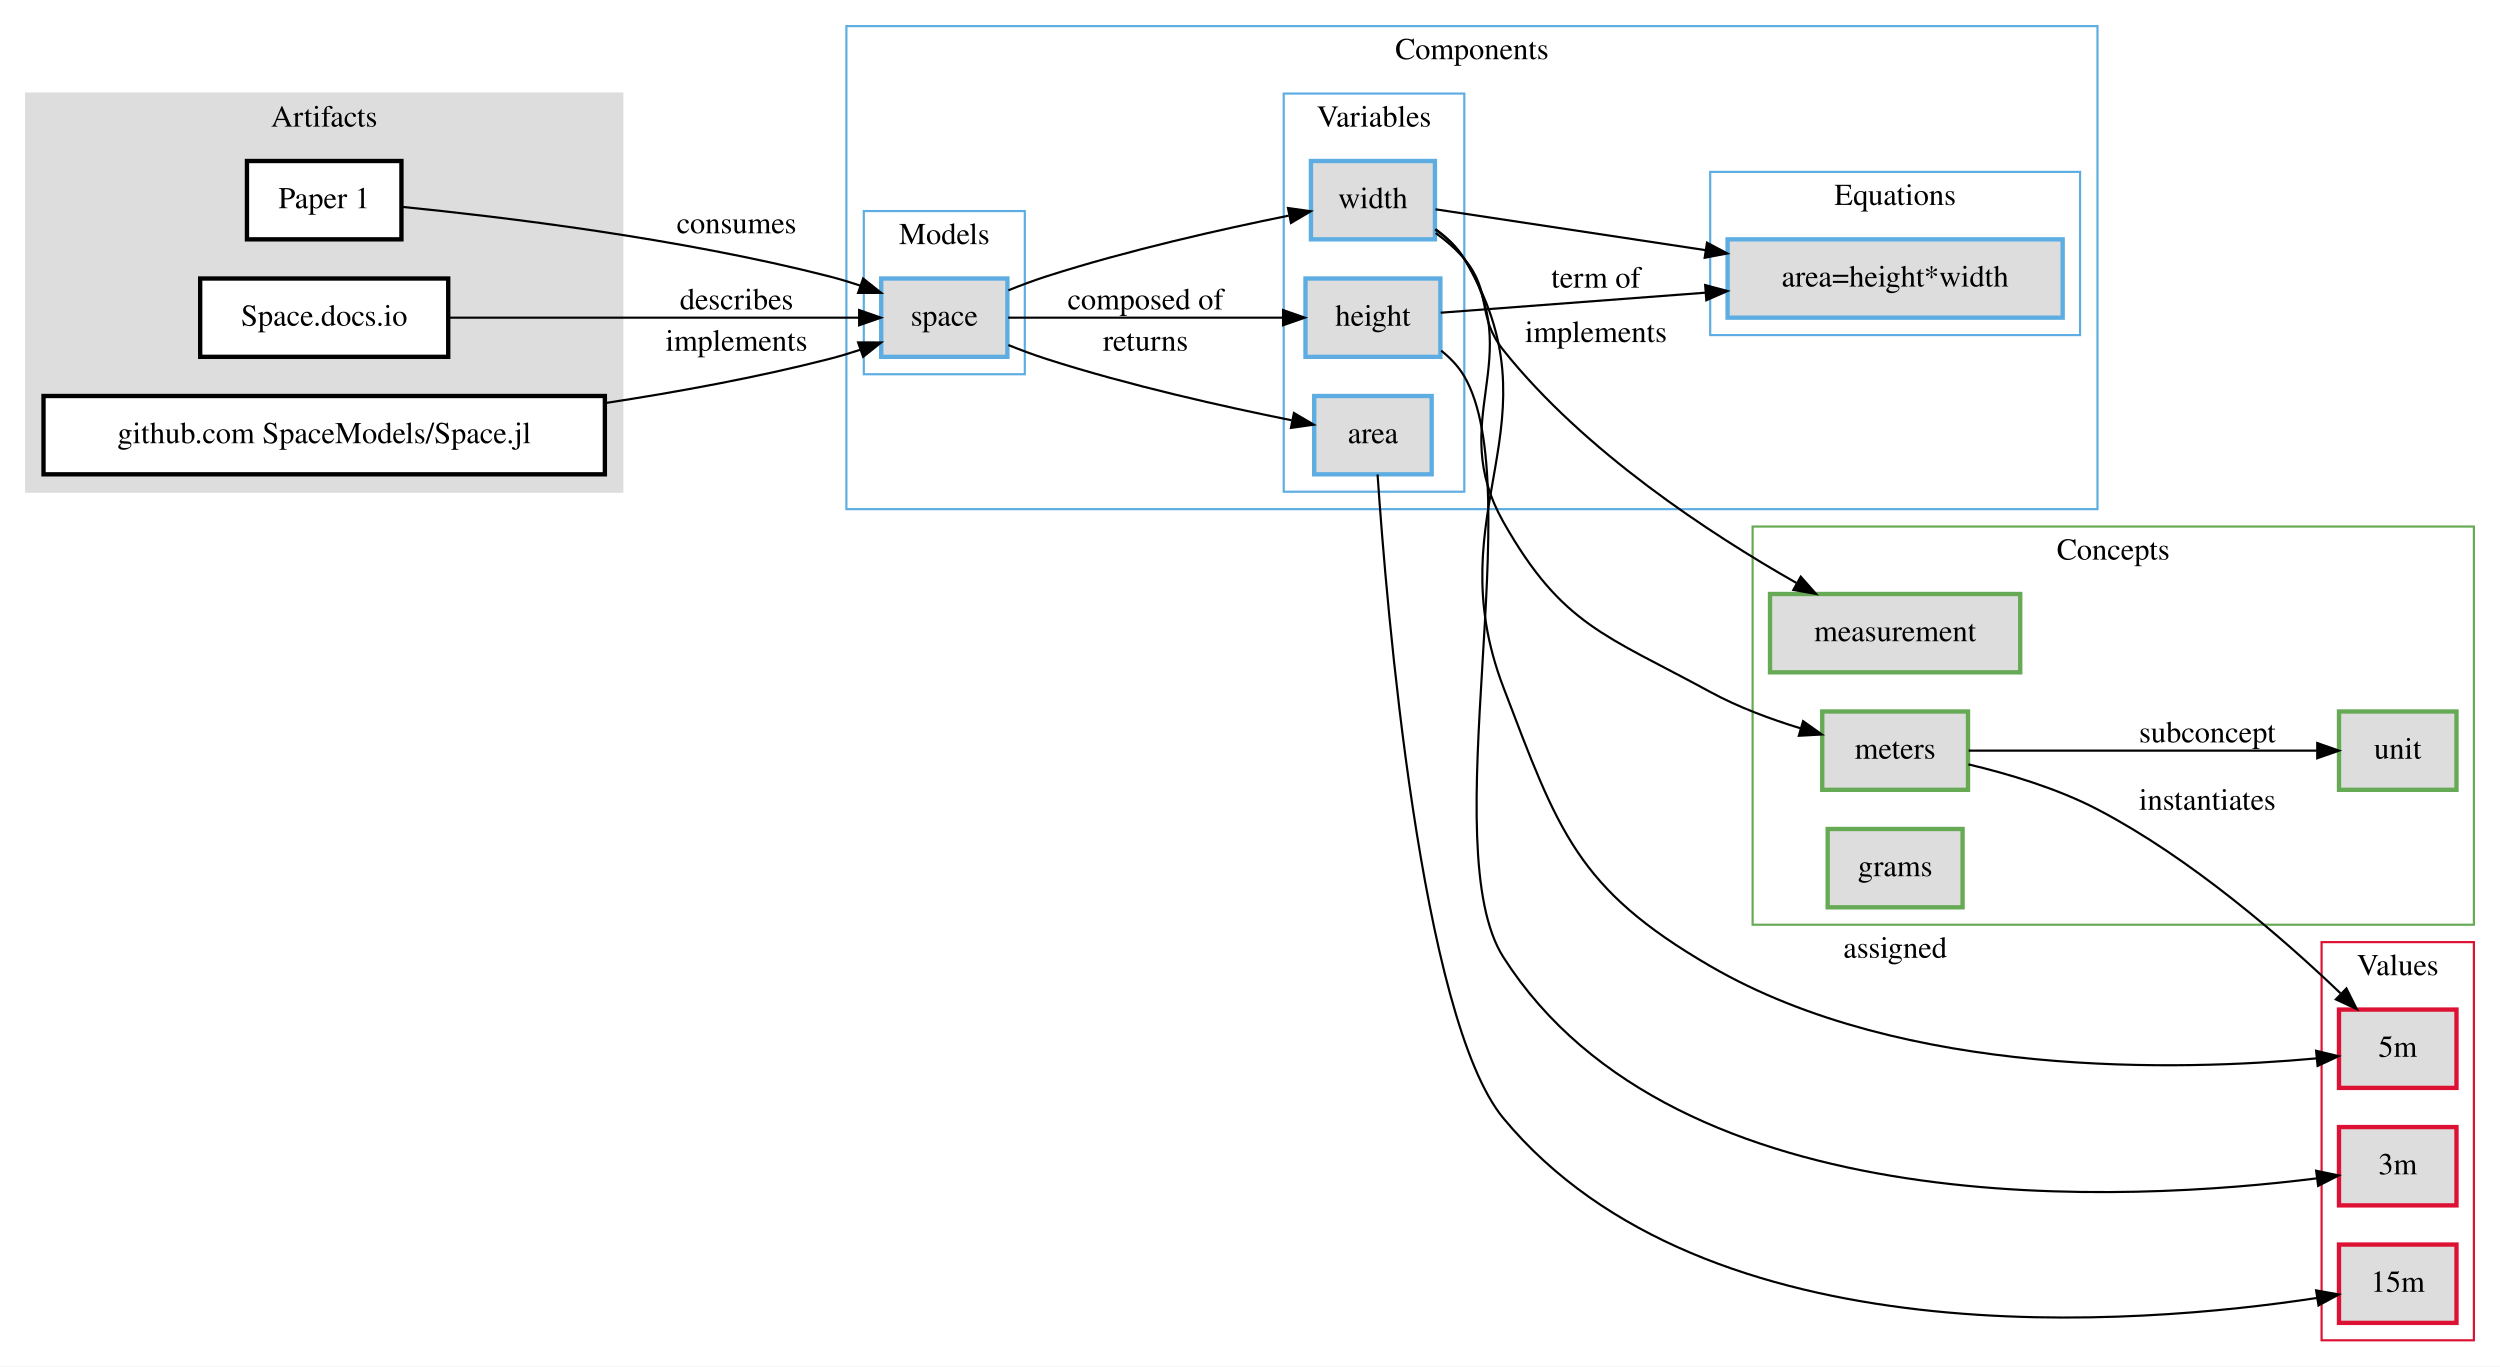
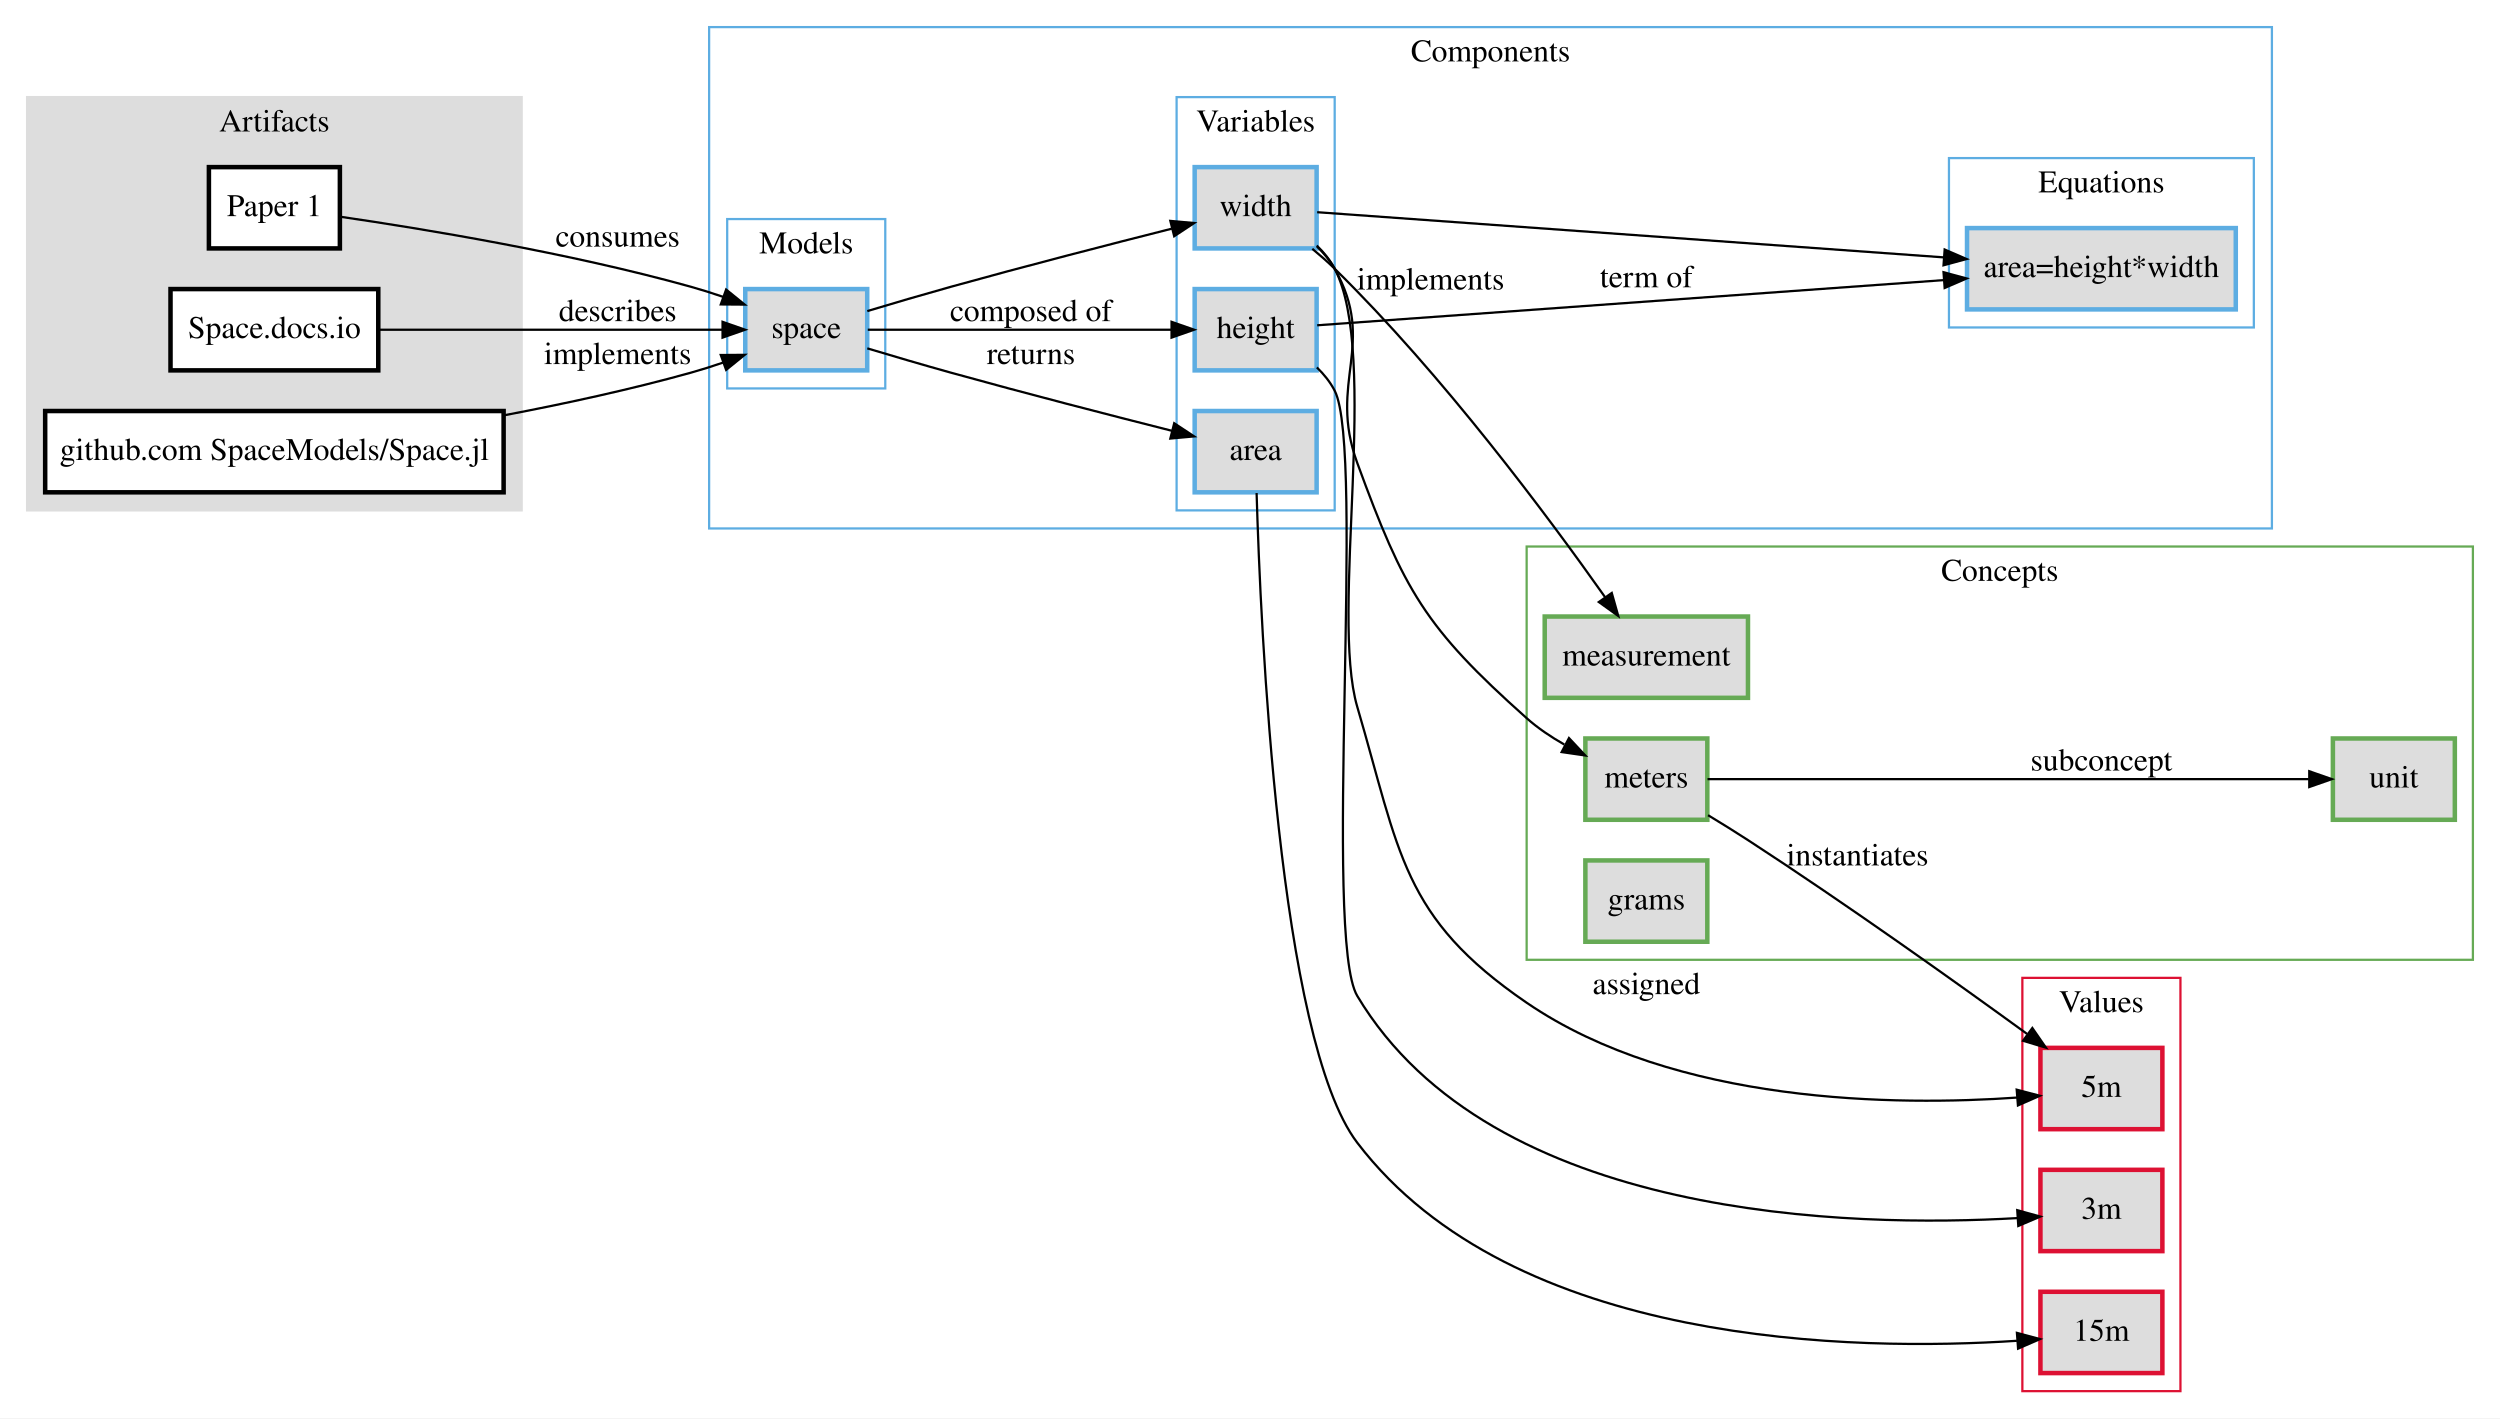
- <svg xmlns="http://www.w3.org/2000/svg" width="1149pt" height="628pt" viewBox="0.00 0.00 1149.00 628.00">
+ <svg xmlns="http://www.w3.org/2000/svg" width="1107pt" height="628pt" viewBox="0.00 0.00 1107.00 628.00">
  <g id="graph0" class="graph" transform="scale(1 1) rotate(0) translate(4 624)">
-     <polygon fill="white" stroke="none" points="-4,4 -4,-624 1145,-624 1145,4 -4,4" />
+     <polygon fill="#ffffff" stroke="transparent" points="-4,4 -4,-624 1103,-624 1103,4 -4,4" />
    <g id="clust1" class="cluster">
-       <polygon fill="#dddddd" stroke="#dddddd" points="8,-398 8,-581 282,-581 282,-398 8,-398" />
-       <text text-anchor="middle" x="145" y="-565.8" font-family="Times,serif" font-size="14.00">Artifacts</text>
+       <polygon fill="#dddddd" stroke="#dddddd" points="8,-398 8,-581 227,-581 227,-398 8,-398" />
+       <text text-anchor="middle" x="117.5" y="-565.8" font-family="Times,serif" font-size="14.00" fill="#000000">Artifacts</text>
    </g>
    <g id="clust2" class="cluster">
-       <polygon fill="none" stroke="#5dade2" points="385,-390 385,-612 960,-612 960,-390 385,-390" />
-       <text text-anchor="middle" x="672.5" y="-596.8" font-family="Times,serif" font-size="14.00">Components</text>
+       <polygon fill="none" stroke="#5dade2" points="310,-390 310,-612 1002,-612 1002,-390 310,-390" />
+       <text text-anchor="middle" x="656" y="-596.8" font-family="Times,serif" font-size="14.00" fill="#000000">Components</text>
    </g>
    <g id="clust3" class="cluster">
-       <polygon fill="none" stroke="#5dade2" points="393,-452 393,-527 467,-527 467,-452 393,-452" />
-       <text text-anchor="middle" x="430" y="-511.8" font-family="Times,serif" font-size="14.00">Models</text>
+       <polygon fill="none" stroke="#5dade2" points="318,-452 318,-527 388,-527 388,-452 318,-452" />
+       <text text-anchor="middle" x="353" y="-511.8" font-family="Times,serif" font-size="14.00" fill="#000000">Models</text>
    </g>
    <g id="clust4" class="cluster">
-       <polygon fill="none" stroke="#5dade2" points="586,-398 586,-581 669,-581 669,-398 586,-398" />
-       <text text-anchor="middle" x="627.5" y="-565.8" font-family="Times,serif" font-size="14.00">Variables</text>
+       <polygon fill="none" stroke="#5dade2" points="517,-398 517,-581 587,-581 587,-398 517,-398" />
+       <text text-anchor="middle" x="552" y="-565.8" font-family="Times,serif" font-size="14.00" fill="#000000">Variables</text>
    </g>
    <g id="clust5" class="cluster">
-       <polygon fill="none" stroke="#5dade2" points="782,-470 782,-545 952,-545 952,-470 782,-470" />
-       <text text-anchor="middle" x="867" y="-529.8" font-family="Times,serif" font-size="14.00">Equations</text>
+       <polygon fill="none" stroke="#5dade2" points="859,-479 859,-554 994,-554 994,-479 859,-479" />
+       <text text-anchor="middle" x="926.5" y="-538.8" font-family="Times,serif" font-size="14.00" fill="#000000">Equations</text>
    </g>
    <g id="clust6" class="cluster">
-       <polygon fill="none" stroke="#66aa55" points="801.5,-199 801.5,-382 1133,-382 1133,-199 801.5,-199" />
-       <text text-anchor="middle" x="967.25" y="-366.8" font-family="Times,serif" font-size="14.00">Concepts</text>
+       <polygon fill="none" stroke="#66aa55" points="672,-199 672,-382 1091,-382 1091,-199 672,-199" />
+       <text text-anchor="middle" x="881.5" y="-366.8" font-family="Times,serif" font-size="14.00" fill="#000000">Concepts</text>
    </g>
    <g id="clust7" class="cluster">
-       <polygon fill="none" stroke="#dd1133" points="1063,-8 1063,-191 1133,-191 1133,-8 1063,-8" />
-       <text text-anchor="middle" x="1098" y="-175.8" font-family="Times,serif" font-size="14.00">Values</text>
+       <polygon fill="none" stroke="#dd1133" points="891.5,-8 891.5,-191 961.5,-191 961.5,-8 891.5,-8" />
+       <text text-anchor="middle" x="926.5" y="-175.8" font-family="Times,serif" font-size="14.00" fill="#000000">Values</text>
    </g>
    <g id="node1" class="node">
-       <polygon fill="#ffffff" stroke="black" stroke-width="2" points="180.5,-550 109.5,-550 109.5,-514 180.5,-514 180.5,-550" />
-       <text text-anchor="middle" x="145" y="-528.3" font-family="Times,serif" font-size="14.00">Paper 1</text>
+       <polygon fill="#ffffff" stroke="#000000" stroke-width="2" points="146.5,-550 88.5,-550 88.5,-514 146.5,-514 146.5,-550" />
+       <text text-anchor="middle" x="117.5" y="-528.3" font-family="Times,serif" font-size="14.00" fill="#000000">Paper 1</text>
    </g>
    <g id="node4" class="node">
-       <polygon fill="#dddddd" stroke="#5dade2" stroke-width="2" points="459,-496 401,-496 401,-460 459,-460 459,-496" />
-       <text text-anchor="middle" x="430" y="-474.3" font-family="Times,serif" font-size="14.00">space</text>
+       <polygon fill="#dddddd" stroke="#5dade2" stroke-width="2" points="380,-496 326,-496 326,-460 380,-460 380,-496" />
+       <text text-anchor="middle" x="353" y="-474.3" font-family="Times,serif" font-size="14.00" fill="#000000">space</text>
    </g>
    <g id="edge5" class="edge">
-       <path fill="none" stroke="black" d="M180.872,-528.909C226.479,-524.37 308.622,-514.485 377,-497 381.7,-495.798 386.567,-494.332 391.354,-492.752" />
-       <polygon fill="black" stroke="black" points="392.693,-495.992 400.986,-489.398 390.391,-489.381 392.693,-495.992" />
-       <text text-anchor="middle" x="334.5" y="-516.8" font-family="Times,serif" font-size="14.00">consumes</text>
+       <path fill="none" stroke="#000000" d="M146.611,-528.035C183.267,-522.688 247.986,-512.068 302,-497 306.647,-495.704 311.47,-494.168 316.212,-492.541" />
+       <polygon fill="#000000" stroke="#000000" points="317.523,-495.79 325.754,-489.119 315.16,-489.201 317.523,-495.79" />
+       <text text-anchor="middle" x="269.5" y="-514.8" font-family="Times,serif" font-size="14.00" fill="#000000">consumes</text>
    </g>
    <g id="node2" class="node">
-       <polygon fill="#ffffff" stroke="black" stroke-width="2" points="202,-496 88,-496 88,-460 202,-460 202,-496" />
-       <text text-anchor="middle" x="145" y="-474.3" font-family="Times,serif" font-size="14.00">Space.docs.io</text>
+       <polygon fill="#ffffff" stroke="#000000" stroke-width="2" points="163.5,-496 71.5,-496 71.5,-460 163.5,-460 163.5,-496" />
+       <text text-anchor="middle" x="117.5" y="-474.3" font-family="Times,serif" font-size="14.00" fill="#000000">Space.docs.io</text>
    </g>
    <g id="edge4" class="edge">
-       <path fill="none" stroke="black" d="M202.25,-478C258.115,-478 342.244,-478 390.778,-478" />
-       <polygon fill="black" stroke="black" points="390.861,-481.5 400.861,-478 390.861,-474.5 390.861,-481.5" />
-       <text text-anchor="middle" x="334.5" y="-481.8" font-family="Times,serif" font-size="14.00">describes</text>
+       <path fill="none" stroke="#000000" d="M163.746,-478C208.231,-478 274.628,-478 315.798,-478" />
+       <polygon fill="#000000" stroke="#000000" points="315.944,-481.5 325.944,-478 315.944,-474.5 315.944,-481.5" />
+       <text text-anchor="middle" x="269.5" y="-481.8" font-family="Times,serif" font-size="14.00" fill="#000000">describes</text>
    </g>
    <g id="node3" class="node">
-       <polygon fill="#ffffff" stroke="black" stroke-width="2" points="274,-442 16,-442 16,-406 274,-406 274,-442" />
-       <text text-anchor="middle" x="145" y="-420.3" font-family="Times,serif" font-size="14.00">github.com SpaceModels/Space.jl</text>
+       <polygon fill="#ffffff" stroke="#000000" stroke-width="2" points="219,-442 16,-442 16,-406 219,-406 219,-442" />
+       <text text-anchor="middle" x="117.5" y="-420.3" font-family="Times,serif" font-size="14.00" fill="#000000">github.com SpaceModels/Space.jl</text>
    </g>
    <g id="edge15" class="edge">
-       <path fill="none" stroke="black" d="M274.005,-438.737C307.772,-443.889 343.99,-450.559 377,-459 381.7,-460.202 386.567,-461.668 391.354,-463.248" />
-       <polygon fill="black" stroke="black" points="390.391,-466.619 400.986,-466.602 392.693,-460.008 390.391,-466.619" />
-       <text text-anchor="middle" x="334.5" y="-462.8" font-family="Times,serif" font-size="14.00">implements</text>
+       <path fill="none" stroke="#000000" d="M219.238,-440.111C246.344,-445.268 275.464,-451.597 302,-459 306.647,-460.296 311.47,-461.832 316.212,-463.459" />
+       <polygon fill="#000000" stroke="#000000" points="315.16,-466.799 325.754,-466.881 317.523,-460.21 315.16,-466.799" />
+       <text text-anchor="middle" x="269.5" y="-462.8" font-family="Times,serif" font-size="14.00" fill="#000000">implements</text>
    </g>
    <g id="node5" class="node">
-       <polygon fill="#dddddd" stroke="#5dade2" stroke-width="2" points="658,-496 596,-496 596,-460 658,-460 658,-496" />
-       <text text-anchor="middle" x="627" y="-474.3" font-family="Times,serif" font-size="14.00">height</text>
+       <polygon fill="#dddddd" stroke="#5dade2" stroke-width="2" points="579,-496 525,-496 525,-460 579,-460 579,-496" />
+       <text text-anchor="middle" x="552" y="-474.3" font-family="Times,serif" font-size="14.00" fill="#000000">height</text>
    </g>
    <g id="edge6" class="edge">
-       <path fill="none" stroke="black" d="M459.355,-478C492.569,-478 547.839,-478 585.548,-478" />
-       <polygon fill="black" stroke="black" points="585.685,-481.5 595.685,-478 585.685,-474.5 585.685,-481.5" />
-       <text text-anchor="middle" x="522.5" y="-481.8" font-family="Times,serif" font-size="14.00">composed of</text>
+       <path fill="none" stroke="#000000" d="M380.253,-478C415.063,-478 475.47,-478 514.575,-478" />
+       <polygon fill="#000000" stroke="#000000" points="514.758,-481.5 524.758,-478 514.758,-474.5 514.758,-481.5" />
+       <text text-anchor="middle" x="452.5" y="-481.8" font-family="Times,serif" font-size="14.00" fill="#000000">composed of</text>
    </g>
    <g id="node7" class="node">
-       <polygon fill="#dddddd" stroke="#5dade2" stroke-width="2" points="655.5,-550 598.5,-550 598.5,-514 655.5,-514 655.5,-550" />
-       <text text-anchor="middle" x="627" y="-528.3" font-family="Times,serif" font-size="14.00">width</text>
+       <polygon fill="#dddddd" stroke="#5dade2" stroke-width="2" points="579,-550 525,-550 525,-514 579,-514 579,-550" />
+       <text text-anchor="middle" x="552" y="-528.3" font-family="Times,serif" font-size="14.00" fill="#000000">width</text>
    </g>
    <g id="edge8" class="edge">
-       <path fill="none" stroke="black" d="M459.444,-490.582C465.194,-492.888 471.242,-495.148 477,-497 514.223,-508.973 557.884,-518.746 588.283,-524.892" />
-       <polygon fill="black" stroke="black" points="587.96,-528.396 598.45,-526.912 589.324,-521.53 587.96,-528.396" />
+       <path fill="none" stroke="#000000" d="M380.032,-486.253C391.419,-489.67 404.828,-493.616 417,-497 449.993,-506.171 487.736,-515.892 514.91,-522.755" />
+       <polygon fill="#000000" stroke="#000000" points="514.223,-526.191 524.775,-525.239 515.932,-519.403 514.223,-526.191" />
    </g>
    <g id="node8" class="node">
-       <polygon fill="#dddddd" stroke="#5dade2" stroke-width="2" points="654,-442 600,-442 600,-406 654,-406 654,-442" />
-       <text text-anchor="middle" x="627" y="-420.3" font-family="Times,serif" font-size="14.00">area</text>
+       <polygon fill="#dddddd" stroke="#5dade2" stroke-width="2" points="579,-442 525,-442 525,-406 579,-406 579,-442" />
+       <text text-anchor="middle" x="552" y="-420.3" font-family="Times,serif" font-size="14.00" fill="#000000">area</text>
    </g>
    <g id="edge7" class="edge">
-       <path fill="none" stroke="black" d="M459.444,-465.418C465.194,-463.112 471.242,-460.852 477,-459 514.788,-446.845 559.212,-436.958 589.66,-430.83" />
-       <polygon fill="black" stroke="black" points="590.682,-434.196 599.813,-428.822 589.324,-427.329 590.682,-434.196" />
-       <text text-anchor="middle" x="522.5" y="-462.8" font-family="Times,serif" font-size="14.00">returns</text>
+       <path fill="none" stroke="#000000" d="M380.032,-469.747C391.419,-466.33 404.828,-462.384 417,-459 449.993,-449.829 487.736,-440.108 514.91,-433.245" />
+       <polygon fill="#000000" stroke="#000000" points="515.932,-436.597 524.775,-430.762 514.223,-429.809 515.932,-436.597" />
+       <text text-anchor="middle" x="452.5" y="-462.8" font-family="Times,serif" font-size="14.00" fill="#000000">returns</text>
    </g>
    <g id="node6" class="node">
-       <polygon fill="#dddddd" stroke="#5dade2" stroke-width="2" points="944,-514 790,-514 790,-478 944,-478 944,-514" />
-       <text text-anchor="middle" x="867" y="-492.3" font-family="Times,serif" font-size="14.00">area=height*width</text>
+       <polygon fill="#dddddd" stroke="#5dade2" stroke-width="2" points="986,-523 867,-523 867,-487 986,-487 986,-523" />
+       <text text-anchor="middle" x="926.5" y="-501.3" font-family="Times,serif" font-size="14.00" fill="#000000">area=height*width</text>
    </g>
    <g id="edge1" class="edge">
-       <path fill="none" stroke="black" d="M658.143,-480.28C688.656,-482.587 737.278,-486.265 779.826,-489.483" />
-       <polygon fill="black" stroke="black" points="779.694,-492.983 789.93,-490.247 780.222,-486.003 779.694,-492.983" />
-       <text text-anchor="middle" x="729.5" y="-491.8" font-family="Times,serif" font-size="14.00">term of</text>
+       <path fill="none" stroke="#000000" d="M579.235,-479.964C636.918,-484.122 772.965,-493.931 856.627,-499.962" />
+       <polygon fill="#000000" stroke="#000000" points="856.587,-503.469 866.812,-500.697 857.09,-496.487 856.587,-503.469" />
+       <text text-anchor="middle" x="725" y="-496.8" font-family="Times,serif" font-size="14.00" fill="#000000">term of</text>
    </g>
    <g id="node14" class="node">
-       <polygon fill="#dddddd" stroke="#dd1133" stroke-width="2" points="1125,-106 1071,-106 1071,-70 1125,-70 1125,-106" />
-       <text text-anchor="middle" x="1098" y="-84.3" font-family="Times,serif" font-size="14.00">3m</text>
+       <polygon fill="#dddddd" stroke="#dd1133" stroke-width="2" points="953.5,-106 899.5,-106 899.5,-70 953.5,-70 953.5,-106" />
+       <text text-anchor="middle" x="926.5" y="-84.3" font-family="Times,serif" font-size="14.00" fill="#000000">3m</text>
    </g>
    <g id="edge11" class="edge">
-       <path fill="none" stroke="black" d="M658.365,-462.849C662.561,-459.502 666.338,-455.565 669,-451 698.954,-399.627 654.977,-234.11 687,-184 766.563,-59.5 976.042,-71.746 1060.72,-82.419" />
-       <polygon fill="black" stroke="black" points="1060.5,-85.921 1070.88,-83.769 1061.42,-78.982 1060.5,-85.921" />
+       <path fill="none" stroke="#000000" d="M579.106,-461.307C582.251,-458.262 585.033,-454.821 587,-451 600.641,-424.507 581.711,-208.577 597,-183 656.539,-83.396 816.426,-80.394 889.34,-84.632" />
+       <polygon fill="#000000" stroke="#000000" points="889.236,-88.133 899.445,-85.299 889.697,-81.148 889.236,-88.133" />
    </g>
    <g id="edge2" class="edge">
-       <path fill="none" stroke="black" d="M655.767,-527.8C686.084,-523.214 736.145,-515.642 779.811,-509.037" />
-       <polygon fill="black" stroke="black" points="780.523,-512.469 789.887,-507.513 779.476,-505.548 780.523,-512.469" />
+       <path fill="none" stroke="#000000" d="M579.235,-530.037C636.918,-525.878 772.965,-516.069 856.627,-510.038" />
+       <polygon fill="#000000" stroke="#000000" points="857.09,-513.513 866.812,-509.303 856.587,-506.531 857.09,-513.513" />
    </g>
    <g id="node9" class="node">
-       <polygon fill="#dddddd" stroke="#66aa55" stroke-width="2" points="924.5,-351 809.5,-351 809.5,-315 924.5,-315 924.5,-351" />
-       <text text-anchor="middle" x="867" y="-329.3" font-family="Times,serif" font-size="14.00">measurement</text>
+       <polygon fill="#dddddd" stroke="#66aa55" stroke-width="2" points="770,-351 680,-351 680,-315 770,-315 770,-351" />
+       <text text-anchor="middle" x="725" y="-329.3" font-family="Times,serif" font-size="14.00" fill="#000000">measurement</text>
    </g>
    <g id="edge9" class="edge">
-       <path fill="none" stroke="black" d="M655.842,-516.895C660.645,-513.434 665.281,-509.445 669,-505 682.031,-489.424 674.329,-478.871 687,-463 724.128,-416.499 781.878,-378.668 821.691,-356.044" />
-       <polygon fill="black" stroke="black" points="823.628,-358.971 830.649,-351.038 820.213,-352.861 823.628,-358.971" />
-       <text text-anchor="middle" x="729.5" y="-466.8" font-family="Times,serif" font-size="14.00">implements</text>
+       <path fill="none" stroke="#000000" d="M577.091,-513.822C580.532,-510.995 583.932,-508.01 587,-505 634.867,-458.038 681.835,-394.82 706.726,-359.575" />
+       <polygon fill="#000000" stroke="#000000" points="709.692,-361.442 712.566,-351.244 703.96,-357.424 709.692,-361.442" />
+       <text text-anchor="middle" x="629.5" y="-495.8" font-family="Times,serif" font-size="14.00" fill="#000000">implements</text>
    </g>
    <g id="node10" class="node">
-       <polygon fill="#dddddd" stroke="#66aa55" stroke-width="2" points="900.5,-297 833.5,-297 833.5,-261 900.5,-261 900.5,-297" />
-       <text text-anchor="middle" x="867" y="-275.3" font-family="Times,serif" font-size="14.00">meters</text>
+       <polygon fill="#dddddd" stroke="#66aa55" stroke-width="2" points="752,-297 698,-297 698,-261 752,-261 752,-297" />
+       <text text-anchor="middle" x="725" y="-275.3" font-family="Times,serif" font-size="14.00" fill="#000000">meters</text>
    </g>
    <g id="edge13" class="edge">
-       <path fill="none" stroke="black" d="M655.558,-518.525C660.75,-514.815 665.607,-510.316 669,-505 698.251,-459.169 660.197,-431.304 687,-384 713.932,-336.469 734.037,-332.154 782,-306 794.878,-298.978 809.875,-293.431 823.604,-289.239" />
-       <polygon fill="black" stroke="black" points="824.695,-292.566 833.328,-286.424 822.749,-285.842 824.695,-292.566" />
+       <path fill="none" stroke="#000000" d="M579.174,-514.835C582.223,-511.894 584.96,-508.607 587,-505 605.944,-471.506 583.774,-455.135 597,-419 617.718,-362.395 627.003,-346.108 672,-306 676.958,-301.581 682.769,-297.678 688.693,-294.311" />
+       <polygon fill="#000000" stroke="#000000" points="690.739,-297.192 697.987,-289.464 687.502,-290.985 690.739,-297.192" />
    </g>
    <g id="node13" class="node">
-       <polygon fill="#dddddd" stroke="#dd1133" stroke-width="2" points="1125,-160 1071,-160 1071,-124 1125,-124 1125,-160" />
-       <text text-anchor="middle" x="1098" y="-138.3" font-family="Times,serif" font-size="14.00">5m</text>
+       <polygon fill="#dddddd" stroke="#dd1133" stroke-width="2" points="953.5,-160 899.5,-160 899.5,-124 953.5,-124 953.5,-160" />
+       <text text-anchor="middle" x="926.5" y="-138.3" font-family="Times,serif" font-size="14.00" fill="#000000">5m</text>
    </g>
    <g id="edge10" class="edge">
-       <path fill="none" stroke="black" d="M655.788,-518.667C660.965,-514.949 665.759,-510.41 669,-505 714.186,-429.58 655.633,-390.135 687,-308 712.275,-241.817 720.738,-215.581 782,-180 871.38,-128.088 998.971,-131.861 1060.74,-137.577" />
-       <polygon fill="black" stroke="black" points="1060.48,-141.069 1070.77,-138.579 1061.17,-134.103 1060.48,-141.069" />
-       <text text-anchor="middle" x="867" y="-183.8" font-family="Times,serif" font-size="14.00">assigned</text>
+       <path fill="none" stroke="#000000" d="M579.056,-515.281C582.209,-512.24 585.005,-508.807 587,-505 607.034,-466.762 584.832,-352.418 597,-311 615.91,-246.631 616.611,-217.855 672,-180 738.043,-134.863 836.211,-134.278 889.251,-138.003" />
+       <polygon fill="#000000" stroke="#000000" points="888.99,-141.493 899.235,-138.794 889.542,-134.515 888.99,-141.493" />
+       <text text-anchor="middle" x="725" y="-183.8" font-family="Times,serif" font-size="14.00" fill="#000000">assigned</text>
    </g>
    <g id="node15" class="node">
-       <polygon fill="#dddddd" stroke="#dd1133" stroke-width="2" points="1125,-52 1071,-52 1071,-16 1125,-16 1125,-52" />
-       <text text-anchor="middle" x="1098" y="-30.3" font-family="Times,serif" font-size="14.00">15m</text>
+       <polygon fill="#dddddd" stroke="#dd1133" stroke-width="2" points="953.5,-52 899.5,-52 899.5,-16 953.5,-16 953.5,-52" />
+       <text text-anchor="middle" x="926.5" y="-30.3" font-family="Times,serif" font-size="14.00" fill="#000000">15m</text>
    </g>
    <g id="edge12" class="edge">
-       <path fill="none" stroke="black" d="M629.126,-405.949C633.19,-346.175 648.927,-155.89 687,-110 779.773,1.821 979.084,-14.979 1060.86,-27.454" />
-       <polygon fill="black" stroke="black" points="1060.49,-30.939 1070.92,-29.058 1061.59,-24.027 1060.49,-30.939" />
+       <path fill="none" stroke="#000000" d="M552.424,-405.683C554.128,-346.825 562.176,-163.699 597,-118 666.089,-27.335 818.407,-25.651 889.099,-30.299" />
+       <polygon fill="#000000" stroke="#000000" points="889.088,-33.808 899.319,-31.054 889.604,-26.827 889.088,-33.808" />
    </g>
    <g id="node11" class="node">
-       <polygon fill="#dddddd" stroke="#66aa55" stroke-width="2" points="1125,-297 1071,-297 1071,-261 1125,-261 1125,-297" />
-       <text text-anchor="middle" x="1098" y="-275.3" font-family="Times,serif" font-size="14.00">unit</text>
+       <polygon fill="#dddddd" stroke="#66aa55" stroke-width="2" points="1083,-297 1029,-297 1029,-261 1083,-261 1083,-297" />
+       <text text-anchor="middle" x="1056" y="-275.3" font-family="Times,serif" font-size="14.00" fill="#000000">unit</text>
    </g>
    <g id="edge3" class="edge">
-       <path fill="none" stroke="black" d="M900.81,-279C943.198,-279 1016.75,-279 1060.75,-279" />
-       <polygon fill="black" stroke="black" points="1061,-282.5 1071,-279 1061,-275.5 1061,-282.5" />
-       <text text-anchor="middle" x="1010.5" y="-282.8" font-family="Times,serif" font-size="14.00">subconcept</text>
+       <path fill="none" stroke="#000000" d="M752.087,-279C811.004,-279 950.909,-279 1018.359,-279" />
+       <polygon fill="#000000" stroke="#000000" points="1018.539,-282.5 1028.539,-279 1018.539,-275.5 1018.539,-282.5" />
+       <text text-anchor="middle" x="926.5" y="-282.8" font-family="Times,serif" font-size="14.00" fill="#000000">subconcept</text>
    </g>
    <g id="edge14" class="edge">
-       <path fill="none" stroke="black" d="M900.693,-272.691C918.829,-268.396 941.406,-261.704 960,-252 1003.13,-229.491 1045.7,-192.33 1071.66,-167.512" />
-       <polygon fill="black" stroke="black" points="1074.42,-169.709 1079.17,-160.236 1069.55,-164.683 1074.42,-169.709" />
-       <text text-anchor="middle" x="1010.5" y="-251.8" font-family="Times,serif" font-size="14.00">instantiates</text>
+       <path fill="none" stroke="#000000" d="M752.323,-263.037C758.203,-259.482 764.348,-255.675 770,-252 813.518,-223.703 862.237,-188.953 893.582,-166.18" />
+       <polygon fill="#000000" stroke="#000000" points="895.921,-168.806 901.944,-160.089 891.8,-163.148 895.921,-168.806" />
+       <text text-anchor="middle" x="818.5" y="-240.8" font-family="Times,serif" font-size="14.00" fill="#000000">instantiates</text>
    </g>
    <g id="node12" class="node">
-       <polygon fill="#dddddd" stroke="#66aa55" stroke-width="2" points="898,-243 836,-243 836,-207 898,-207 898,-243" />
-       <text text-anchor="middle" x="867" y="-221.3" font-family="Times,serif" font-size="14.00">grams</text>
+       <polygon fill="#dddddd" stroke="#66aa55" stroke-width="2" points="752,-243 698,-243 698,-207 752,-207 752,-243" />
+       <text text-anchor="middle" x="725" y="-221.3" font-family="Times,serif" font-size="14.00" fill="#000000">grams</text>
    </g>
  </g>
</svg>
